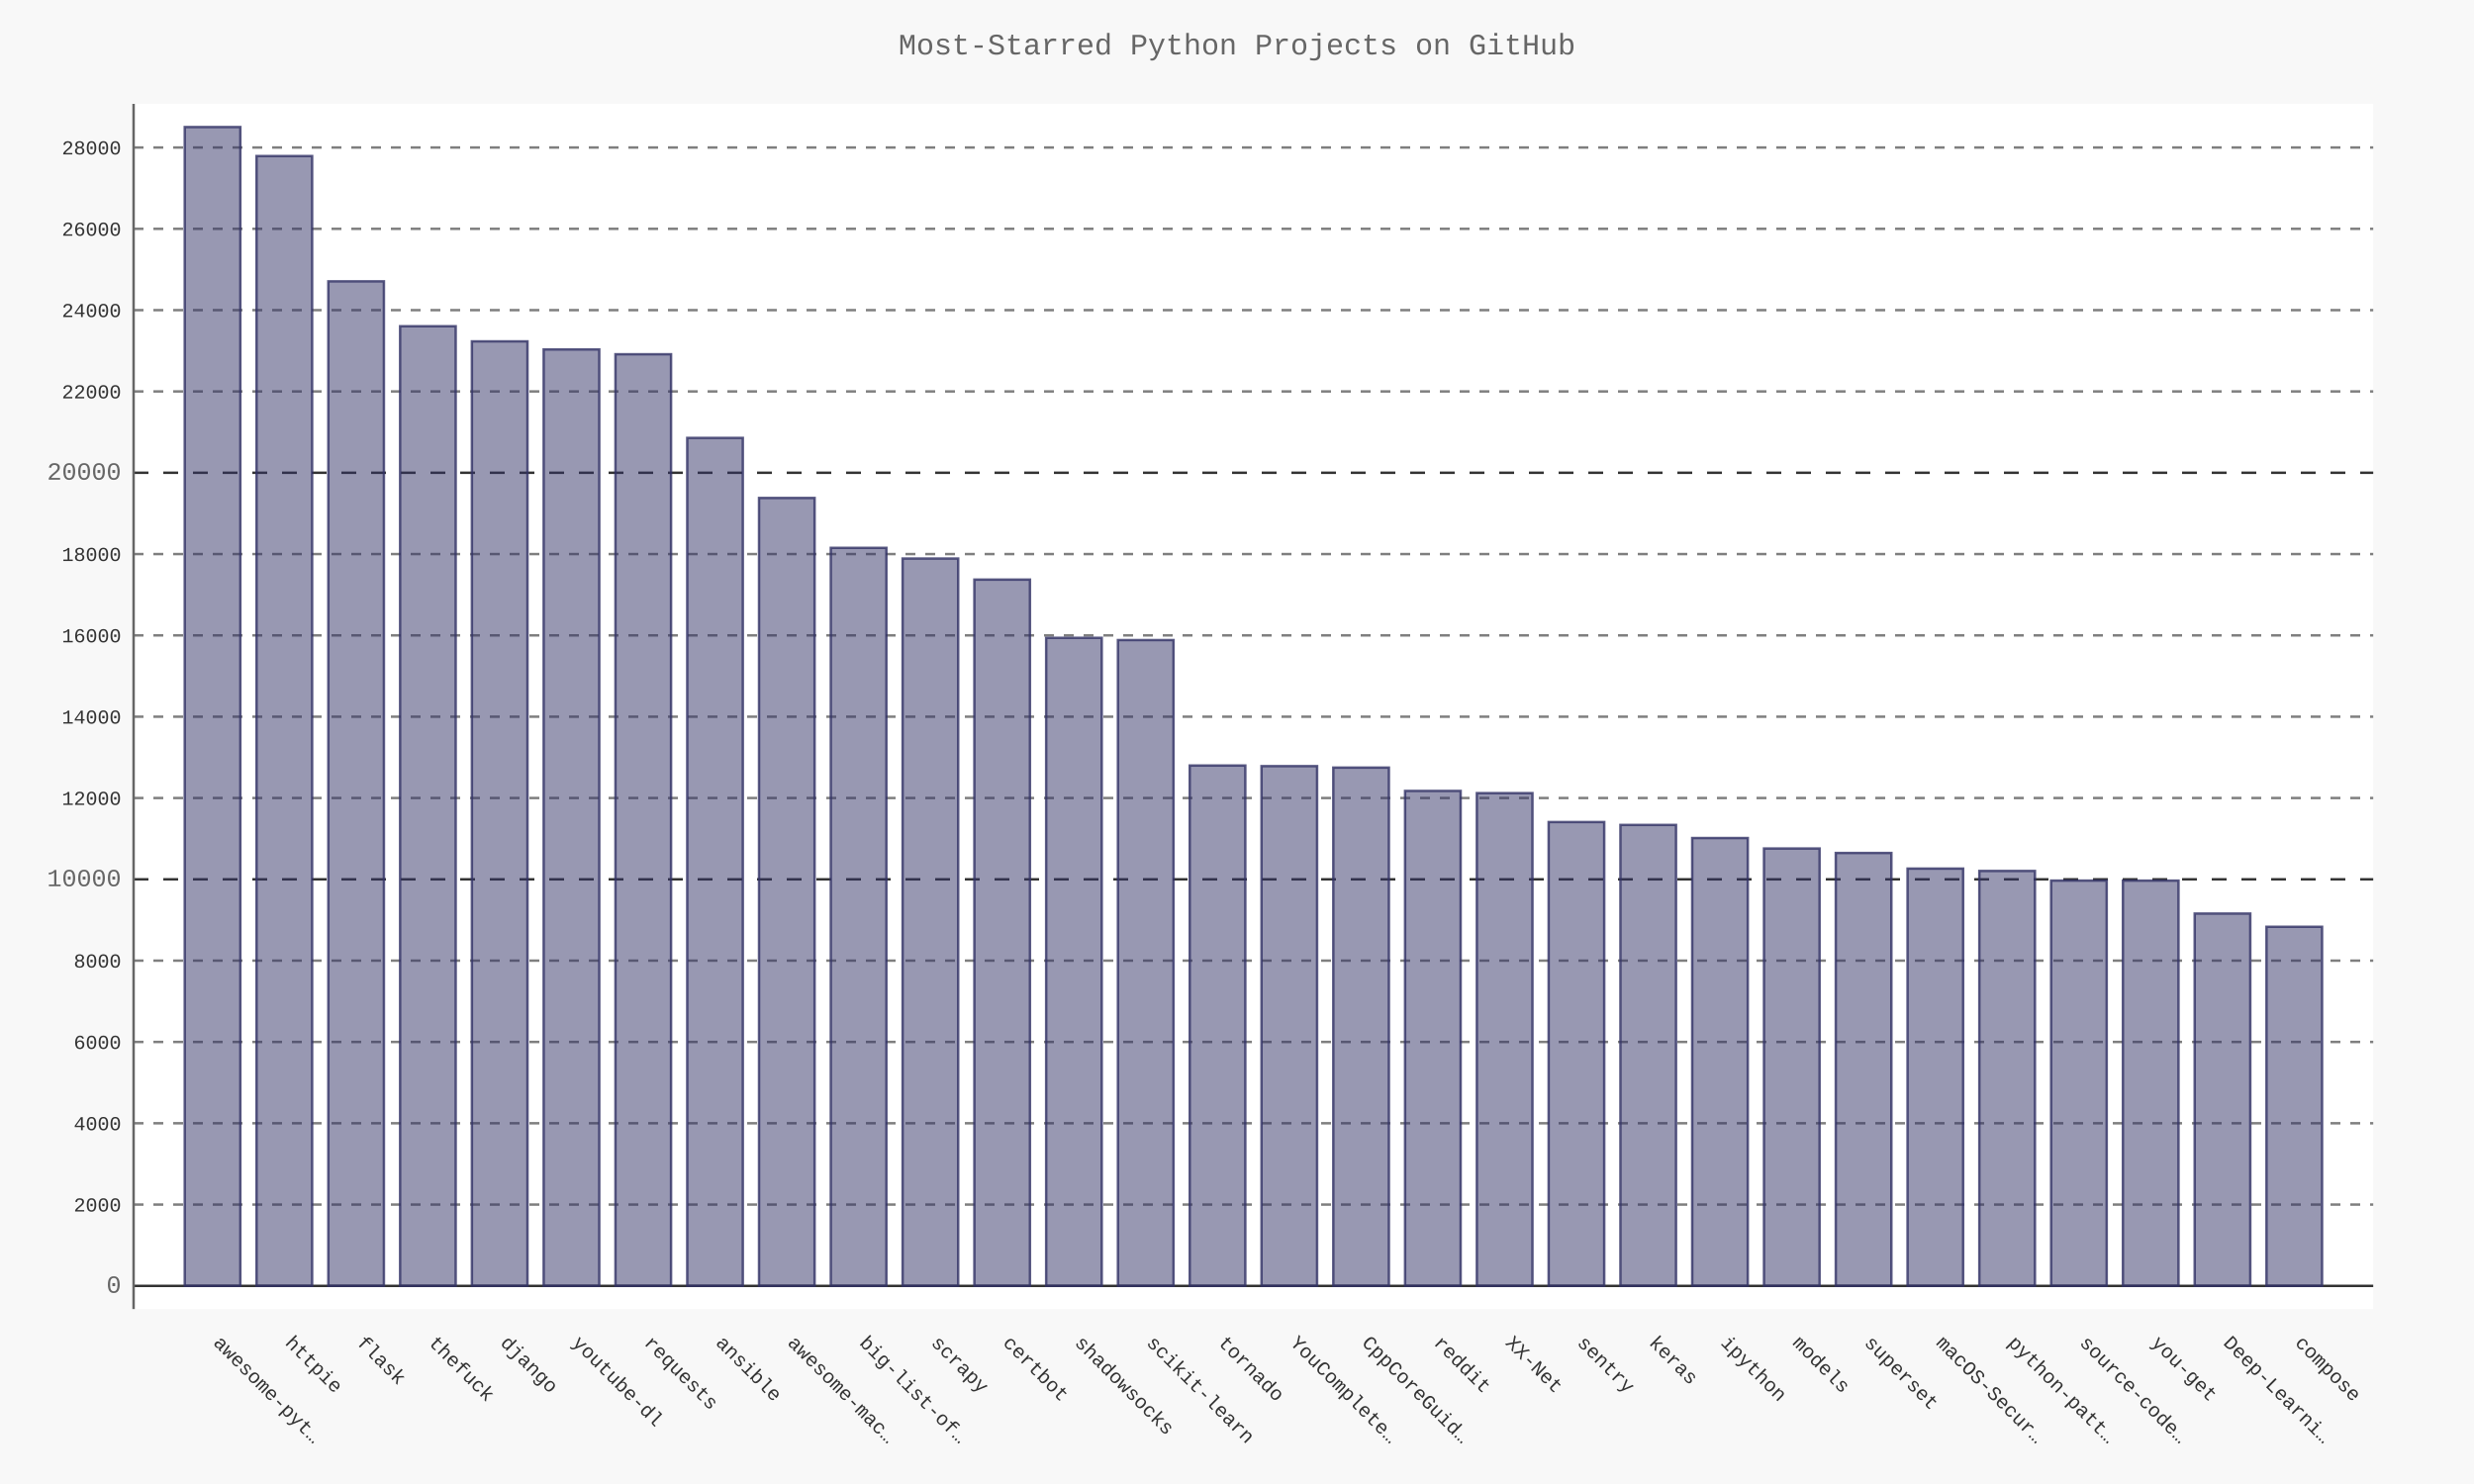
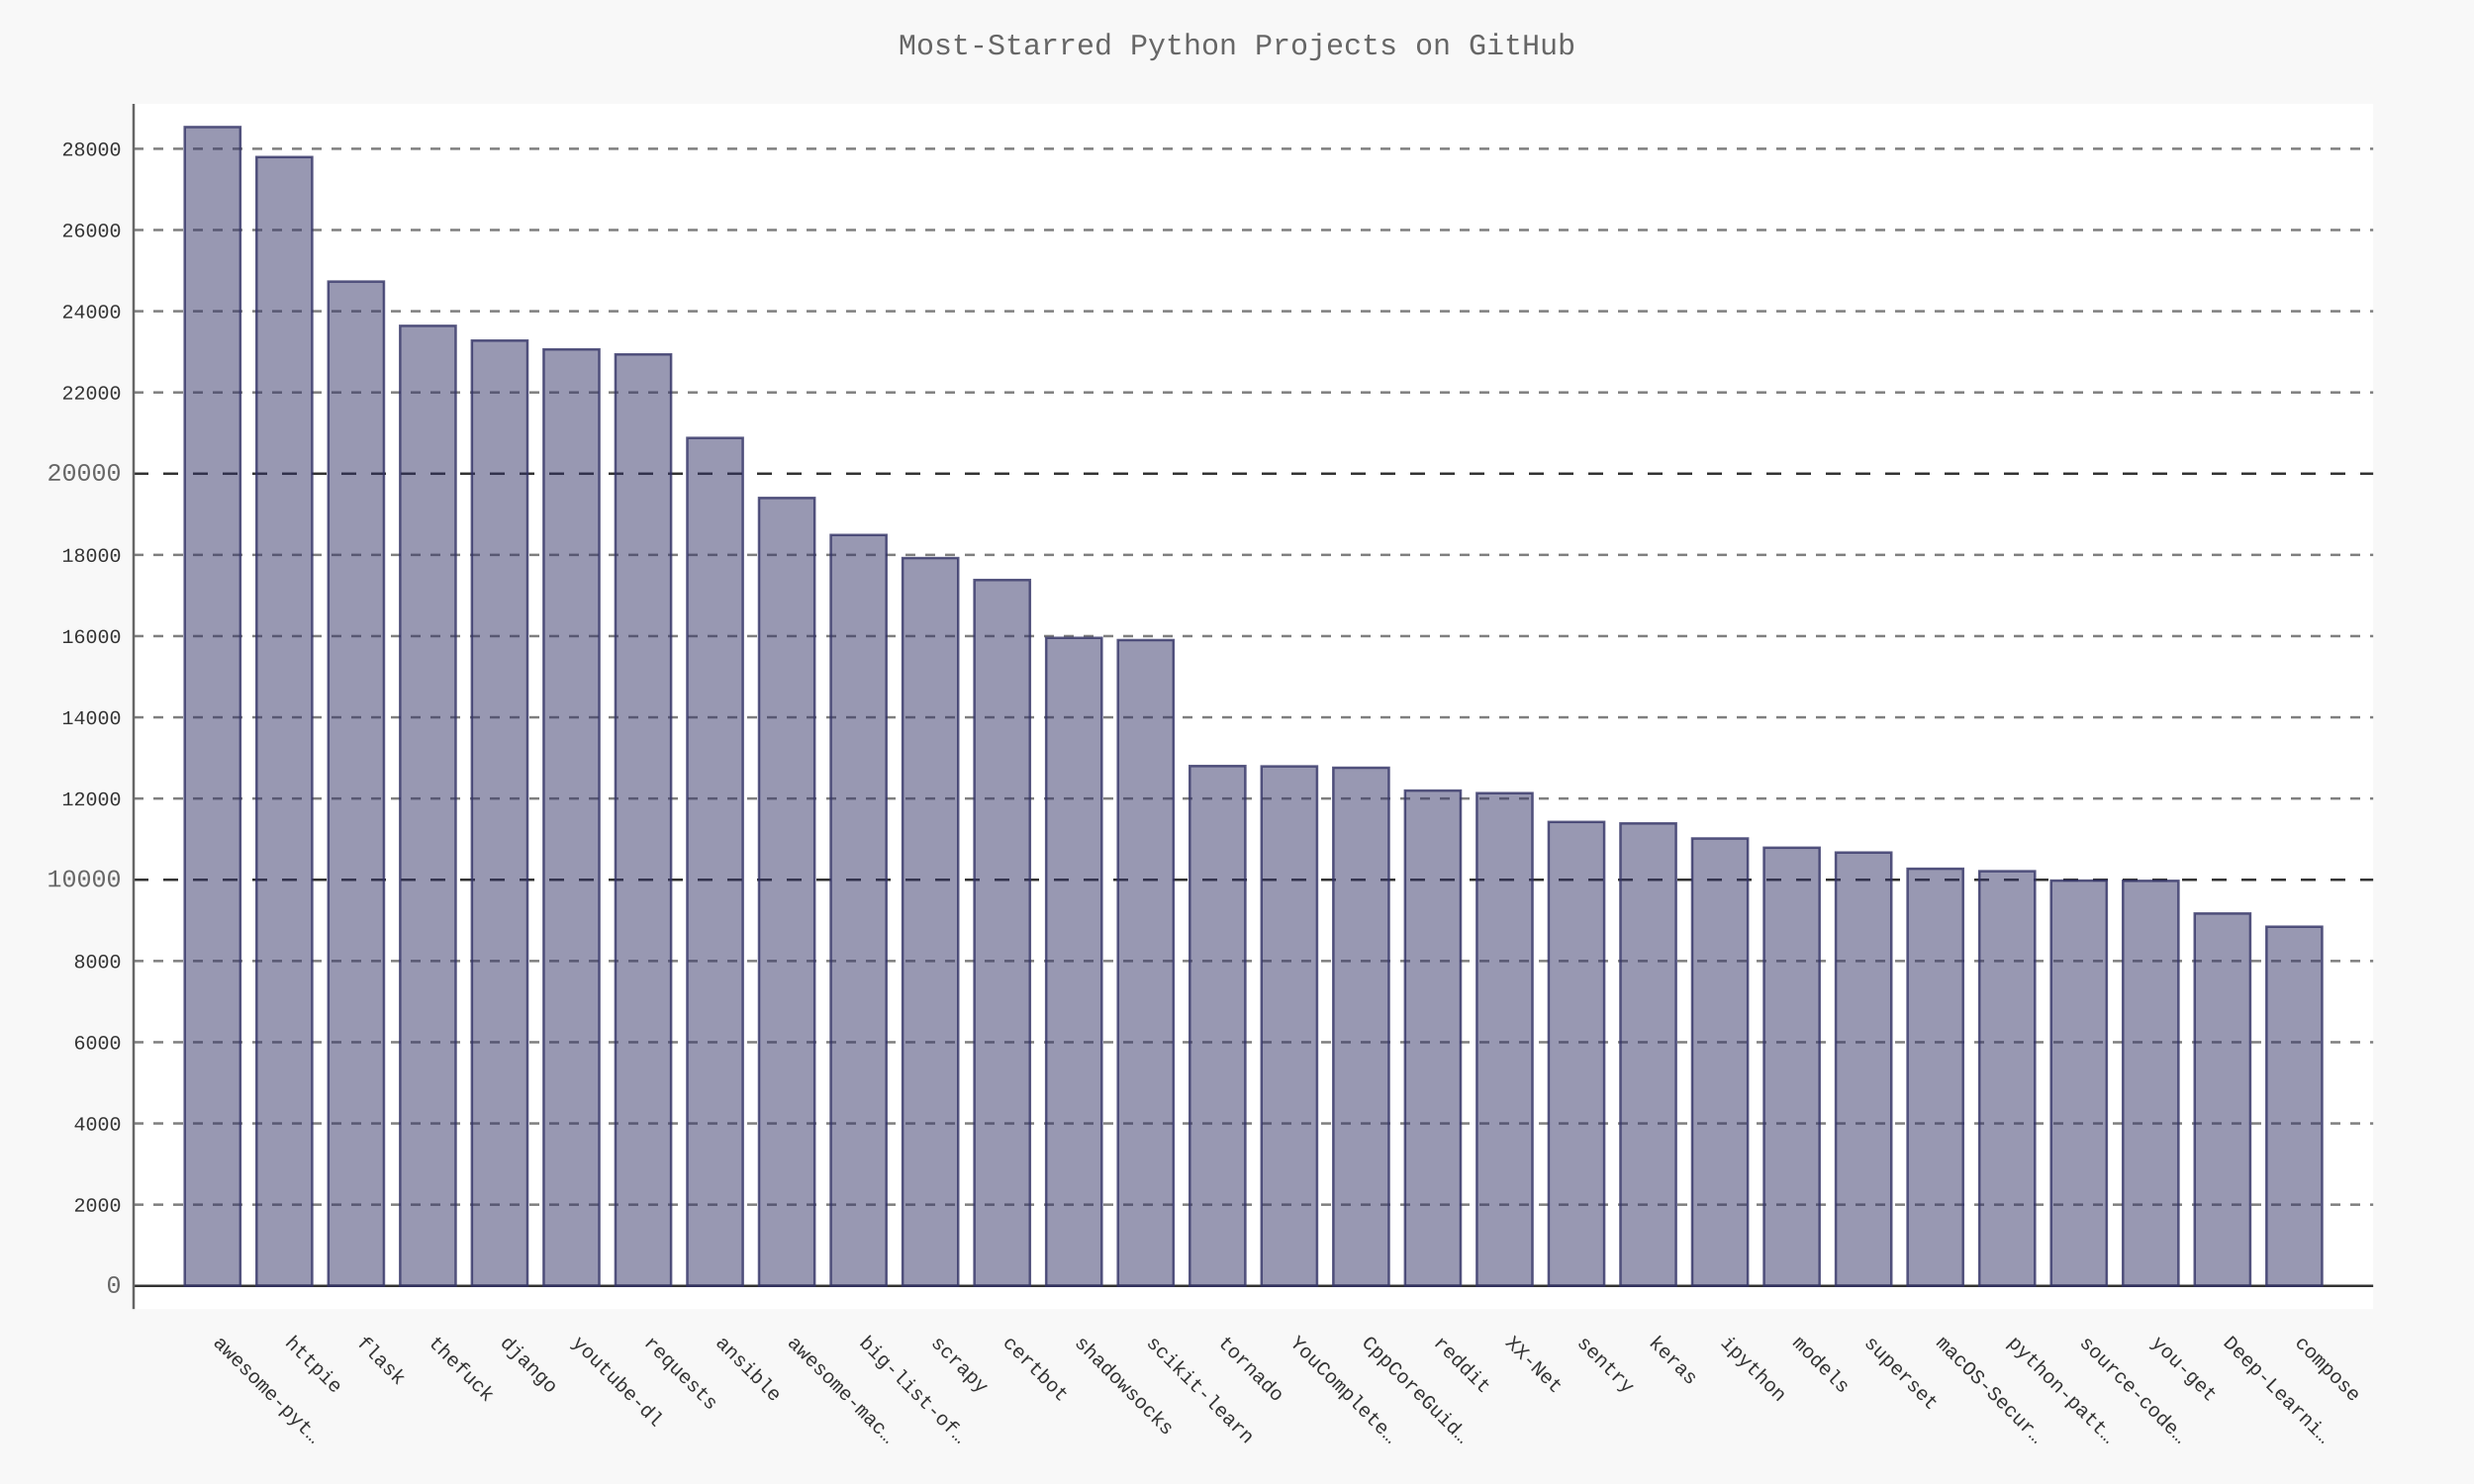
- <svg xmlns="http://www.w3.org/2000/svg" xmlns:xlink="http://www.w3.org/1999/xlink" class="pygal-chart" id="chart-b9527cc6-40a1-4187-9648-241ebcb76214" viewBox="0 0 1000 600">
+ <svg xmlns="http://www.w3.org/2000/svg" xmlns:xlink="http://www.w3.org/1999/xlink" class="pygal-chart" id="chart-72223abf-650a-4ddf-93ba-76924bbf4d41" viewBox="0 0 1000 600">
  <defs>
-     <style type="text/css">#chart-b9527cc6-40a1-4187-9648-241ebcb76214{-webkit-user-select:none;-webkit-font-smoothing:antialiased;font-family:Consolas,"Liberation Mono",Menlo,Courier,monospace}#chart-b9527cc6-40a1-4187-9648-241ebcb76214 .title{font-family:Consolas,"Liberation Mono",Menlo,Courier,monospace;font-size:12px}#chart-b9527cc6-40a1-4187-9648-241ebcb76214 .legends .legend text{font-family:Consolas,"Liberation Mono",Menlo,Courier,monospace;font-size:14px}#chart-b9527cc6-40a1-4187-9648-241ebcb76214 .axis text{font-family:Consolas,"Liberation Mono",Menlo,Courier,monospace;font-size:8px}#chart-b9527cc6-40a1-4187-9648-241ebcb76214 .axis text.major{font-family:Consolas,"Liberation Mono",Menlo,Courier,monospace;font-size:10px}#chart-b9527cc6-40a1-4187-9648-241ebcb76214 .text-overlay text.value{font-family:Consolas,"Liberation Mono",Menlo,Courier,monospace;font-size:16px}#chart-b9527cc6-40a1-4187-9648-241ebcb76214 .text-overlay text.label{font-family:Consolas,"Liberation Mono",Menlo,Courier,monospace;font-size:10px}#chart-b9527cc6-40a1-4187-9648-241ebcb76214 .tooltip{font-family:Consolas,"Liberation Mono",Menlo,Courier,monospace;font-size:5px}#chart-b9527cc6-40a1-4187-9648-241ebcb76214 text.no_data{font-family:Consolas,"Liberation Mono",Menlo,Courier,monospace;font-size:64px}
- #chart-b9527cc6-40a1-4187-9648-241ebcb76214{background-color:#f8f8f8}#chart-b9527cc6-40a1-4187-9648-241ebcb76214 path,#chart-b9527cc6-40a1-4187-9648-241ebcb76214 line,#chart-b9527cc6-40a1-4187-9648-241ebcb76214 rect,#chart-b9527cc6-40a1-4187-9648-241ebcb76214 circle{-webkit-transition:250ms ease-in;-moz-transition:250ms ease-in;transition:250ms ease-in}#chart-b9527cc6-40a1-4187-9648-241ebcb76214 .graph &gt; .background{fill:#f8f8f8}#chart-b9527cc6-40a1-4187-9648-241ebcb76214 .plot &gt; .background{fill:#ffffff}#chart-b9527cc6-40a1-4187-9648-241ebcb76214 .graph{fill:#333}#chart-b9527cc6-40a1-4187-9648-241ebcb76214 text.no_data{fill:#666}#chart-b9527cc6-40a1-4187-9648-241ebcb76214 .title{fill:#666}#chart-b9527cc6-40a1-4187-9648-241ebcb76214 .legends .legend text{fill:#333}#chart-b9527cc6-40a1-4187-9648-241ebcb76214 .legends .legend:hover text{fill:#666}#chart-b9527cc6-40a1-4187-9648-241ebcb76214 .axis .line{stroke:#666}#chart-b9527cc6-40a1-4187-9648-241ebcb76214 .axis .guide.line{stroke:rgba(0,0,0,0.5)}#chart-b9527cc6-40a1-4187-9648-241ebcb76214 .axis .major.line{stroke:#333}#chart-b9527cc6-40a1-4187-9648-241ebcb76214 .axis text.major{fill:#666}#chart-b9527cc6-40a1-4187-9648-241ebcb76214 .axis.y .guides:hover .guide.line,#chart-b9527cc6-40a1-4187-9648-241ebcb76214 .line-graph .axis.x .guides:hover .guide.line,#chart-b9527cc6-40a1-4187-9648-241ebcb76214 .stackedline-graph .axis.x .guides:hover .guide.line,#chart-b9527cc6-40a1-4187-9648-241ebcb76214 .xy-graph .axis.x .guides:hover .guide.line{stroke:#666}#chart-b9527cc6-40a1-4187-9648-241ebcb76214 .axis .guides:hover text{fill:#666}#chart-b9527cc6-40a1-4187-9648-241ebcb76214 .reactive{fill-opacity:.5;stroke-opacity:.8}#chart-b9527cc6-40a1-4187-9648-241ebcb76214 .ci{stroke:#333}#chart-b9527cc6-40a1-4187-9648-241ebcb76214 .reactive.active,#chart-b9527cc6-40a1-4187-9648-241ebcb76214 .active .reactive{fill-opacity:.9;stroke-opacity:.9;stroke-width:4}#chart-b9527cc6-40a1-4187-9648-241ebcb76214 .ci .reactive.active{stroke-width:1.5}#chart-b9527cc6-40a1-4187-9648-241ebcb76214 .series text{fill:#666}#chart-b9527cc6-40a1-4187-9648-241ebcb76214 .tooltip rect{fill:#ffffff;stroke:#666;-webkit-transition:opacity 250ms ease-in;-moz-transition:opacity 250ms ease-in;transition:opacity 250ms ease-in}#chart-b9527cc6-40a1-4187-9648-241ebcb76214 .tooltip .label{fill:#333}#chart-b9527cc6-40a1-4187-9648-241ebcb76214 .tooltip .label{fill:#333}#chart-b9527cc6-40a1-4187-9648-241ebcb76214 .tooltip .legend{font-size:.8em;fill:rgba(0,0,0,0.5)}#chart-b9527cc6-40a1-4187-9648-241ebcb76214 .tooltip .x_label{font-size:.6em;fill:#666}#chart-b9527cc6-40a1-4187-9648-241ebcb76214 .tooltip .xlink{font-size:.5em;text-decoration:underline}#chart-b9527cc6-40a1-4187-9648-241ebcb76214 .tooltip .value{font-size:1.5em}#chart-b9527cc6-40a1-4187-9648-241ebcb76214 .bound{font-size:.5em}#chart-b9527cc6-40a1-4187-9648-241ebcb76214 .max-value{font-size:.75em;fill:rgba(0,0,0,0.5)}#chart-b9527cc6-40a1-4187-9648-241ebcb76214 .map-element{fill:#ffffff;stroke:rgba(0,0,0,0.5) !important}#chart-b9527cc6-40a1-4187-9648-241ebcb76214 .map-element .reactive{fill-opacity:inherit;stroke-opacity:inherit}#chart-b9527cc6-40a1-4187-9648-241ebcb76214 .color-0,#chart-b9527cc6-40a1-4187-9648-241ebcb76214 .color-0 a:visited{stroke:#333366;fill:#333366}#chart-b9527cc6-40a1-4187-9648-241ebcb76214 .text-overlay .color-0 text{fill:black}
- #chart-b9527cc6-40a1-4187-9648-241ebcb76214 text.no_data{text-anchor:middle}#chart-b9527cc6-40a1-4187-9648-241ebcb76214 .guide.line{fill:none}#chart-b9527cc6-40a1-4187-9648-241ebcb76214 .centered{text-anchor:middle}#chart-b9527cc6-40a1-4187-9648-241ebcb76214 .title{text-anchor:middle}#chart-b9527cc6-40a1-4187-9648-241ebcb76214 .legends .legend text{fill-opacity:1}#chart-b9527cc6-40a1-4187-9648-241ebcb76214 .axis.x text{text-anchor:middle}#chart-b9527cc6-40a1-4187-9648-241ebcb76214 .axis.x:not(.web) text[transform]{text-anchor:start}#chart-b9527cc6-40a1-4187-9648-241ebcb76214 .axis.x:not(.web) text[transform].backwards{text-anchor:end}#chart-b9527cc6-40a1-4187-9648-241ebcb76214 .axis.y text{text-anchor:end}#chart-b9527cc6-40a1-4187-9648-241ebcb76214 .axis.y text[transform].backwards{text-anchor:start}#chart-b9527cc6-40a1-4187-9648-241ebcb76214 .axis.y2 text{text-anchor:start}#chart-b9527cc6-40a1-4187-9648-241ebcb76214 .axis.y2 text[transform].backwards{text-anchor:end}#chart-b9527cc6-40a1-4187-9648-241ebcb76214 .axis .guide.line{stroke-dasharray:4,4}#chart-b9527cc6-40a1-4187-9648-241ebcb76214 .axis .major.guide.line{stroke-dasharray:6,6}#chart-b9527cc6-40a1-4187-9648-241ebcb76214 .horizontal .axis.y .guide.line,#chart-b9527cc6-40a1-4187-9648-241ebcb76214 .horizontal .axis.y2 .guide.line,#chart-b9527cc6-40a1-4187-9648-241ebcb76214 .vertical .axis.x .guide.line{opacity:0}#chart-b9527cc6-40a1-4187-9648-241ebcb76214 .horizontal .axis.always_show .guide.line,#chart-b9527cc6-40a1-4187-9648-241ebcb76214 .vertical .axis.always_show .guide.line{opacity:1 !important}#chart-b9527cc6-40a1-4187-9648-241ebcb76214 .axis.y .guides:hover .guide.line,#chart-b9527cc6-40a1-4187-9648-241ebcb76214 .axis.y2 .guides:hover .guide.line,#chart-b9527cc6-40a1-4187-9648-241ebcb76214 .axis.x .guides:hover .guide.line{opacity:1}#chart-b9527cc6-40a1-4187-9648-241ebcb76214 .axis .guides:hover text{opacity:1}#chart-b9527cc6-40a1-4187-9648-241ebcb76214 .nofill{fill:none}#chart-b9527cc6-40a1-4187-9648-241ebcb76214 .subtle-fill{fill-opacity:.2}#chart-b9527cc6-40a1-4187-9648-241ebcb76214 .dot{stroke-width:1px;fill-opacity:1}#chart-b9527cc6-40a1-4187-9648-241ebcb76214 .dot.active{stroke-width:5px}#chart-b9527cc6-40a1-4187-9648-241ebcb76214 .dot.negative{fill:transparent}#chart-b9527cc6-40a1-4187-9648-241ebcb76214 text,#chart-b9527cc6-40a1-4187-9648-241ebcb76214 tspan{stroke:none !important}#chart-b9527cc6-40a1-4187-9648-241ebcb76214 .series text.active{opacity:1}#chart-b9527cc6-40a1-4187-9648-241ebcb76214 .tooltip rect{fill-opacity:.95;stroke-width:.5}#chart-b9527cc6-40a1-4187-9648-241ebcb76214 .tooltip text{fill-opacity:1}#chart-b9527cc6-40a1-4187-9648-241ebcb76214 .showable{visibility:hidden}#chart-b9527cc6-40a1-4187-9648-241ebcb76214 .showable.shown{visibility:visible}#chart-b9527cc6-40a1-4187-9648-241ebcb76214 .gauge-background{fill:rgba(229,229,229,1);stroke:none}#chart-b9527cc6-40a1-4187-9648-241ebcb76214 .bg-lines{stroke:#f8f8f8;stroke-width:2px}</style>
+     <style type="text/css">#chart-72223abf-650a-4ddf-93ba-76924bbf4d41{-webkit-user-select:none;-webkit-font-smoothing:antialiased;font-family:Consolas,"Liberation Mono",Menlo,Courier,monospace}#chart-72223abf-650a-4ddf-93ba-76924bbf4d41 .title{font-family:Consolas,"Liberation Mono",Menlo,Courier,monospace;font-size:12px}#chart-72223abf-650a-4ddf-93ba-76924bbf4d41 .legends .legend text{font-family:Consolas,"Liberation Mono",Menlo,Courier,monospace;font-size:14px}#chart-72223abf-650a-4ddf-93ba-76924bbf4d41 .axis text{font-family:Consolas,"Liberation Mono",Menlo,Courier,monospace;font-size:8px}#chart-72223abf-650a-4ddf-93ba-76924bbf4d41 .axis text.major{font-family:Consolas,"Liberation Mono",Menlo,Courier,monospace;font-size:10px}#chart-72223abf-650a-4ddf-93ba-76924bbf4d41 .text-overlay text.value{font-family:Consolas,"Liberation Mono",Menlo,Courier,monospace;font-size:16px}#chart-72223abf-650a-4ddf-93ba-76924bbf4d41 .text-overlay text.label{font-family:Consolas,"Liberation Mono",Menlo,Courier,monospace;font-size:10px}#chart-72223abf-650a-4ddf-93ba-76924bbf4d41 .tooltip{font-family:Consolas,"Liberation Mono",Menlo,Courier,monospace;font-size:5px}#chart-72223abf-650a-4ddf-93ba-76924bbf4d41 text.no_data{font-family:Consolas,"Liberation Mono",Menlo,Courier,monospace;font-size:64px}
+ #chart-72223abf-650a-4ddf-93ba-76924bbf4d41{background-color:#f8f8f8}#chart-72223abf-650a-4ddf-93ba-76924bbf4d41 path,#chart-72223abf-650a-4ddf-93ba-76924bbf4d41 line,#chart-72223abf-650a-4ddf-93ba-76924bbf4d41 rect,#chart-72223abf-650a-4ddf-93ba-76924bbf4d41 circle{-webkit-transition:250ms ease-in;-moz-transition:250ms ease-in;transition:250ms ease-in}#chart-72223abf-650a-4ddf-93ba-76924bbf4d41 .graph &gt; .background{fill:#f8f8f8}#chart-72223abf-650a-4ddf-93ba-76924bbf4d41 .plot &gt; .background{fill:#ffffff}#chart-72223abf-650a-4ddf-93ba-76924bbf4d41 .graph{fill:#333}#chart-72223abf-650a-4ddf-93ba-76924bbf4d41 text.no_data{fill:#666}#chart-72223abf-650a-4ddf-93ba-76924bbf4d41 .title{fill:#666}#chart-72223abf-650a-4ddf-93ba-76924bbf4d41 .legends .legend text{fill:#333}#chart-72223abf-650a-4ddf-93ba-76924bbf4d41 .legends .legend:hover text{fill:#666}#chart-72223abf-650a-4ddf-93ba-76924bbf4d41 .axis .line{stroke:#666}#chart-72223abf-650a-4ddf-93ba-76924bbf4d41 .axis .guide.line{stroke:rgba(0,0,0,0.5)}#chart-72223abf-650a-4ddf-93ba-76924bbf4d41 .axis .major.line{stroke:#333}#chart-72223abf-650a-4ddf-93ba-76924bbf4d41 .axis text.major{fill:#666}#chart-72223abf-650a-4ddf-93ba-76924bbf4d41 .axis.y .guides:hover .guide.line,#chart-72223abf-650a-4ddf-93ba-76924bbf4d41 .line-graph .axis.x .guides:hover .guide.line,#chart-72223abf-650a-4ddf-93ba-76924bbf4d41 .stackedline-graph .axis.x .guides:hover .guide.line,#chart-72223abf-650a-4ddf-93ba-76924bbf4d41 .xy-graph .axis.x .guides:hover .guide.line{stroke:#666}#chart-72223abf-650a-4ddf-93ba-76924bbf4d41 .axis .guides:hover text{fill:#666}#chart-72223abf-650a-4ddf-93ba-76924bbf4d41 .reactive{fill-opacity:.5;stroke-opacity:.8}#chart-72223abf-650a-4ddf-93ba-76924bbf4d41 .ci{stroke:#333}#chart-72223abf-650a-4ddf-93ba-76924bbf4d41 .reactive.active,#chart-72223abf-650a-4ddf-93ba-76924bbf4d41 .active .reactive{fill-opacity:.9;stroke-opacity:.9;stroke-width:4}#chart-72223abf-650a-4ddf-93ba-76924bbf4d41 .ci .reactive.active{stroke-width:1.5}#chart-72223abf-650a-4ddf-93ba-76924bbf4d41 .series text{fill:#666}#chart-72223abf-650a-4ddf-93ba-76924bbf4d41 .tooltip rect{fill:#ffffff;stroke:#666;-webkit-transition:opacity 250ms ease-in;-moz-transition:opacity 250ms ease-in;transition:opacity 250ms ease-in}#chart-72223abf-650a-4ddf-93ba-76924bbf4d41 .tooltip .label{fill:#333}#chart-72223abf-650a-4ddf-93ba-76924bbf4d41 .tooltip .label{fill:#333}#chart-72223abf-650a-4ddf-93ba-76924bbf4d41 .tooltip .legend{font-size:.8em;fill:rgba(0,0,0,0.5)}#chart-72223abf-650a-4ddf-93ba-76924bbf4d41 .tooltip .x_label{font-size:.6em;fill:#666}#chart-72223abf-650a-4ddf-93ba-76924bbf4d41 .tooltip .xlink{font-size:.5em;text-decoration:underline}#chart-72223abf-650a-4ddf-93ba-76924bbf4d41 .tooltip .value{font-size:1.5em}#chart-72223abf-650a-4ddf-93ba-76924bbf4d41 .bound{font-size:.5em}#chart-72223abf-650a-4ddf-93ba-76924bbf4d41 .max-value{font-size:.75em;fill:rgba(0,0,0,0.5)}#chart-72223abf-650a-4ddf-93ba-76924bbf4d41 .map-element{fill:#ffffff;stroke:rgba(0,0,0,0.5) !important}#chart-72223abf-650a-4ddf-93ba-76924bbf4d41 .map-element .reactive{fill-opacity:inherit;stroke-opacity:inherit}#chart-72223abf-650a-4ddf-93ba-76924bbf4d41 .color-0,#chart-72223abf-650a-4ddf-93ba-76924bbf4d41 .color-0 a:visited{stroke:#333366;fill:#333366}#chart-72223abf-650a-4ddf-93ba-76924bbf4d41 .text-overlay .color-0 text{fill:black}
+ #chart-72223abf-650a-4ddf-93ba-76924bbf4d41 text.no_data{text-anchor:middle}#chart-72223abf-650a-4ddf-93ba-76924bbf4d41 .guide.line{fill:none}#chart-72223abf-650a-4ddf-93ba-76924bbf4d41 .centered{text-anchor:middle}#chart-72223abf-650a-4ddf-93ba-76924bbf4d41 .title{text-anchor:middle}#chart-72223abf-650a-4ddf-93ba-76924bbf4d41 .legends .legend text{fill-opacity:1}#chart-72223abf-650a-4ddf-93ba-76924bbf4d41 .axis.x text{text-anchor:middle}#chart-72223abf-650a-4ddf-93ba-76924bbf4d41 .axis.x:not(.web) text[transform]{text-anchor:start}#chart-72223abf-650a-4ddf-93ba-76924bbf4d41 .axis.x:not(.web) text[transform].backwards{text-anchor:end}#chart-72223abf-650a-4ddf-93ba-76924bbf4d41 .axis.y text{text-anchor:end}#chart-72223abf-650a-4ddf-93ba-76924bbf4d41 .axis.y text[transform].backwards{text-anchor:start}#chart-72223abf-650a-4ddf-93ba-76924bbf4d41 .axis.y2 text{text-anchor:start}#chart-72223abf-650a-4ddf-93ba-76924bbf4d41 .axis.y2 text[transform].backwards{text-anchor:end}#chart-72223abf-650a-4ddf-93ba-76924bbf4d41 .axis .guide.line{stroke-dasharray:4,4}#chart-72223abf-650a-4ddf-93ba-76924bbf4d41 .axis .major.guide.line{stroke-dasharray:6,6}#chart-72223abf-650a-4ddf-93ba-76924bbf4d41 .horizontal .axis.y .guide.line,#chart-72223abf-650a-4ddf-93ba-76924bbf4d41 .horizontal .axis.y2 .guide.line,#chart-72223abf-650a-4ddf-93ba-76924bbf4d41 .vertical .axis.x .guide.line{opacity:0}#chart-72223abf-650a-4ddf-93ba-76924bbf4d41 .horizontal .axis.always_show .guide.line,#chart-72223abf-650a-4ddf-93ba-76924bbf4d41 .vertical .axis.always_show .guide.line{opacity:1 !important}#chart-72223abf-650a-4ddf-93ba-76924bbf4d41 .axis.y .guides:hover .guide.line,#chart-72223abf-650a-4ddf-93ba-76924bbf4d41 .axis.y2 .guides:hover .guide.line,#chart-72223abf-650a-4ddf-93ba-76924bbf4d41 .axis.x .guides:hover .guide.line{opacity:1}#chart-72223abf-650a-4ddf-93ba-76924bbf4d41 .axis .guides:hover text{opacity:1}#chart-72223abf-650a-4ddf-93ba-76924bbf4d41 .nofill{fill:none}#chart-72223abf-650a-4ddf-93ba-76924bbf4d41 .subtle-fill{fill-opacity:.2}#chart-72223abf-650a-4ddf-93ba-76924bbf4d41 .dot{stroke-width:1px;fill-opacity:1}#chart-72223abf-650a-4ddf-93ba-76924bbf4d41 .dot.active{stroke-width:5px}#chart-72223abf-650a-4ddf-93ba-76924bbf4d41 .dot.negative{fill:transparent}#chart-72223abf-650a-4ddf-93ba-76924bbf4d41 text,#chart-72223abf-650a-4ddf-93ba-76924bbf4d41 tspan{stroke:none !important}#chart-72223abf-650a-4ddf-93ba-76924bbf4d41 .series text.active{opacity:1}#chart-72223abf-650a-4ddf-93ba-76924bbf4d41 .tooltip rect{fill-opacity:.95;stroke-width:.5}#chart-72223abf-650a-4ddf-93ba-76924bbf4d41 .tooltip text{fill-opacity:1}#chart-72223abf-650a-4ddf-93ba-76924bbf4d41 .showable{visibility:hidden}#chart-72223abf-650a-4ddf-93ba-76924bbf4d41 .showable.shown{visibility:visible}#chart-72223abf-650a-4ddf-93ba-76924bbf4d41 .gauge-background{fill:rgba(229,229,229,1);stroke:none}#chart-72223abf-650a-4ddf-93ba-76924bbf4d41 .bg-lines{stroke:#f8f8f8;stroke-width:2px}</style>
  </defs>
  <g class="graph bar-graph vertical">
    <rect class="background" height="600" width="1000" x="0" y="0" />
    <g class="plot" transform="translate(54, 42)">
      <rect class="background" height="487.271" width="905.271" x="0" y="0" />
      <g class="axis y">
        <g class="guides">
          <path class="axis major line" d="M0 477.9 h905.271" />
          <text class="major" x="-5" y="480.7">0</text>
        </g>
        <g class="guides">
-           <path class="guide line" d="M0 445.024 h905.271" />
-           <text class="" x="-5" y="447.824">2000</text>
-         </g>
-         <g class="guides">
-           <path class="guide line" d="M0 412.148 h905.271" />
-           <text class="" x="-5" y="414.948">4000</text>
-         </g>
-         <g class="guides">
-           <path class="guide line" d="M0 379.273 h905.271" />
-           <text class="" x="-5" y="382.073">6000</text>
-         </g>
-         <g class="guides">
-           <path class="guide line" d="M0 346.397 h905.271" />
-           <text class="" x="-5" y="349.197">8000</text>
-         </g>
-         <g class="guides">
-           <path class="major guide line" d="M0 313.521 h905.271" />
-           <text class="major" x="-5" y="316.321">10000</text>
-         </g>
-         <g class="guides">
-           <path class="guide line" d="M0 280.645 h905.271" />
-           <text class="" x="-5" y="283.445">12000</text>
-         </g>
-         <g class="guides">
-           <path class="guide line" d="M0 247.769 h905.271" />
-           <text class="" x="-5" y="250.569">14000</text>
-         </g>
-         <g class="guides">
-           <path class="guide line" d="M0 214.894 h905.271" />
-           <text class="" x="-5" y="217.694">16000</text>
-         </g>
-         <g class="guides">
-           <path class="guide line" d="M0 182.018 h905.271" />
-           <text class="" x="-5" y="184.818">18000</text>
-         </g>
-         <g class="guides">
-           <path class="major guide line" d="M0 149.142 h905.271" />
-           <text class="major" x="-5" y="151.942">20000</text>
-         </g>
-         <g class="guides">
-           <path class="guide line" d="M0 116.266 h905.271" />
-           <text class="" x="-5" y="119.066">22000</text>
-         </g>
-         <g class="guides">
-           <path class="guide line" d="M0 83.39 h905.271" />
-           <text class="" x="-5" y="86.19">24000</text>
-         </g>
-         <g class="guides">
-           <path class="guide line" d="M0 50.515 h905.271" />
-           <text class="" x="-5" y="53.315">26000</text>
-         </g>
-         <g class="guides">
-           <path class="guide line" d="M0 17.639 h905.271" />
-           <text class="" x="-5" y="20.439">28000</text>
+           <path class="guide line" d="M0 445.061 h905.271" />
+           <text class="" x="-5" y="447.861">2000</text>
+         </g>
+         <g class="guides">
+           <path class="guide line" d="M0 412.222 h905.271" />
+           <text class="" x="-5" y="415.022">4000</text>
+         </g>
+         <g class="guides">
+           <path class="guide line" d="M0 379.383 h905.271" />
+           <text class="" x="-5" y="382.183">6000</text>
+         </g>
+         <g class="guides">
+           <path class="guide line" d="M0 346.544 h905.271" />
+           <text class="" x="-5" y="349.344">8000</text>
+         </g>
+         <g class="guides">
+           <path class="major guide line" d="M0 313.705 h905.271" />
+           <text class="major" x="-5" y="316.505">10000</text>
+         </g>
+         <g class="guides">
+           <path class="guide line" d="M0 280.866 h905.271" />
+           <text class="" x="-5" y="283.666">12000</text>
+         </g>
+         <g class="guides">
+           <path class="guide line" d="M0 248.028 h905.271" />
+           <text class="" x="-5" y="250.828">14000</text>
+         </g>
+         <g class="guides">
+           <path class="guide line" d="M0 215.189 h905.271" />
+           <text class="" x="-5" y="217.989">16000</text>
+         </g>
+         <g class="guides">
+           <path class="guide line" d="M0 182.35 h905.271" />
+           <text class="" x="-5" y="185.15">18000</text>
+         </g>
+         <g class="guides">
+           <path class="major guide line" d="M0 149.511 h905.271" />
+           <text class="major" x="-5" y="152.311">20000</text>
+         </g>
+         <g class="guides">
+           <path class="guide line" d="M0 116.672 h905.271" />
+           <text class="" x="-5" y="119.472">22000</text>
+         </g>
+         <g class="guides">
+           <path class="guide line" d="M0 83.833 h905.271" />
+           <text class="" x="-5" y="86.633">24000</text>
+         </g>
+         <g class="guides">
+           <path class="guide line" d="M0 50.994 h905.271" />
+           <text class="" x="-5" y="53.794">26000</text>
+         </g>
+         <g class="guides">
+           <path class="guide line" d="M0 18.155 h905.271" />
+           <text class="" x="-5" y="20.955">28000</text>
        </g>
      </g>
      <g class="axis x">
        <path class="line" d="M0 0 v487.271" />
        <g class="guides">
          <path class="guide line" d="M31.917 0 v487.271" />
          <text class="" transform="rotate(45 31.91659 501.2706)" x="31.917" y="501.271">awesome-pyt…</text>
        </g>
        <g class="guides">
          <path class="guide line" d="M60.932 0 v487.271" />
          <text class="" transform="rotate(45 60.93168 501.2706)" x="60.932" y="501.271">httpie</text>
        </g>
        <g class="guides">
          <path class="guide line" d="M89.947 0 v487.271" />
          <text class="" transform="rotate(45 89.94676 501.2706)" x="89.947" y="501.271">flask</text>
        </g>
        <g class="guides">
          <path class="guide line" d="M118.962 0 v487.271" />
          <text class="" transform="rotate(45 118.9618 501.2706)" x="118.962" y="501.271">thefuck</text>
        </g>
        <g class="guides">
          <path class="guide line" d="M147.977 0 v487.271" />
          <text class="" transform="rotate(45 147.9769 501.2706)" x="147.977" y="501.271">django</text>
        </g>
        <g class="guides">
          <path class="guide line" d="M176.992 0 v487.271" />
          <text class="" transform="rotate(45 176.992 501.2706)" x="176.992" y="501.271">youtube-dl</text>
        </g>
        <g class="guides">
          <path class="guide line" d="M206.007 0 v487.271" />
          <text class="" transform="rotate(45 206.0071 501.2706)" x="206.007" y="501.271">requests</text>
        </g>
        <g class="guides">
          <path class="guide line" d="M235.022 0 v487.271" />
          <text class="" transform="rotate(45 235.0222 501.2706)" x="235.022" y="501.271">ansible</text>
        </g>
        <g class="guides">
          <path class="guide line" d="M264.037 0 v487.271" />
          <text class="" transform="rotate(45 264.0373 501.2706)" x="264.037" y="501.271">awesome-mac…</text>
        </g>
        <g class="guides">
          <path class="guide line" d="M293.052 0 v487.271" />
          <text class="" transform="rotate(45 293.0524 501.2706)" x="293.052" y="501.271">big-list-of…</text>
        </g>
        <g class="guides">
          <path class="guide line" d="M322.067 0 v487.271" />
          <text class="" transform="rotate(45 322.0674 501.2706)" x="322.067" y="501.271">scrapy</text>
        </g>
        <g class="guides">
          <path class="guide line" d="M351.083 0 v487.271" />
          <text class="" transform="rotate(45 351.0825 501.2706)" x="351.083" y="501.271">certbot</text>
        </g>
        <g class="guides">
          <path class="guide line" d="M380.098 0 v487.271" />
          <text class="" transform="rotate(45 380.0976 501.2706)" x="380.098" y="501.271">shadowsocks</text>
        </g>
        <g class="guides">
          <path class="guide line" d="M409.113 0 v487.271" />
          <text class="" transform="rotate(45 409.1127 501.2706)" x="409.113" y="501.271">scikit-learn</text>
        </g>
        <g class="guides">
          <path class="guide line" d="M438.128 0 v487.271" />
          <text class="" transform="rotate(45 438.1278 501.2706)" x="438.128" y="501.271">tornado</text>
        </g>
        <g class="guides">
          <path class="guide line" d="M467.143 0 v487.271" />
          <text class="" transform="rotate(45 467.1429 501.2706)" x="467.143" y="501.271">YouComplete…</text>
        </g>
        <g class="guides">
          <path class="guide line" d="M496.158 0 v487.271" />
          <text class="" transform="rotate(45 496.158 501.2706)" x="496.158" y="501.271">CppCoreGuid…</text>
        </g>
        <g class="guides">
          <path class="guide line" d="M525.173 0 v487.271" />
          <text class="" transform="rotate(45 525.173 501.2706)" x="525.173" y="501.271">reddit</text>
        </g>
        <g class="guides">
          <path class="guide line" d="M554.188 0 v487.271" />
          <text class="" transform="rotate(45 554.1881 501.2706)" x="554.188" y="501.271">XX-Net</text>
        </g>
        <g class="guides">
          <path class="guide line" d="M583.203 0 v487.271" />
          <text class="" transform="rotate(45 583.2032 501.2706)" x="583.203" y="501.271">sentry</text>
        </g>
        <g class="guides">
          <path class="guide line" d="M612.218 0 v487.271" />
          <text class="" transform="rotate(45 612.2183 501.2706)" x="612.218" y="501.271">keras</text>
        </g>
        <g class="guides">
          <path class="guide line" d="M641.233 0 v487.271" />
          <text class="" transform="rotate(45 641.2334 501.2706)" x="641.233" y="501.271">ipython</text>
        </g>
        <g class="guides">
          <path class="guide line" d="M670.248 0 v487.271" />
          <text class="" transform="rotate(45 670.2485 501.2706)" x="670.248" y="501.271">models</text>
        </g>
        <g class="guides">
          <path class="guide line" d="M699.264 0 v487.271" />
          <text class="" transform="rotate(45 699.2635 501.2706)" x="699.264" y="501.271">superset</text>
        </g>
        <g class="guides">
          <path class="guide line" d="M728.279 0 v487.271" />
          <text class="" transform="rotate(45 728.2786 501.2706)" x="728.279" y="501.271">macOS-Secur…</text>
        </g>
        <g class="guides">
          <path class="guide line" d="M757.294 0 v487.271" />
          <text class="" transform="rotate(45 757.2937 501.2706)" x="757.294" y="501.271">python-patt…</text>
        </g>
        <g class="guides">
          <path class="guide line" d="M786.309 0 v487.271" />
          <text class="" transform="rotate(45 786.3088 501.2706)" x="786.309" y="501.271">source-code…</text>
        </g>
        <g class="guides">
          <path class="guide line" d="M815.324 0 v487.271" />
          <text class="" transform="rotate(45 815.3239 501.2706)" x="815.324" y="501.271">you-get</text>
        </g>
        <g class="guides">
          <path class="guide line" d="M844.339 0 v487.271" />
          <text class="" transform="rotate(45 844.339 501.2706)" x="844.339" y="501.271">Deep-Learni…</text>
        </g>
        <g class="guides">
          <path class="guide line" d="M873.354 0 v487.271" />
          <text class="" transform="rotate(45 873.3541 501.2706)" x="873.354" y="501.271">compose</text>
        </g>
      </g>
      <g class="series serie-0 color-0">
        <g class="bars">
          <g class="bar">
            <a target="_blank" xlink:href="https://github.com/vinta/awesome-python">
              <rect class="rect reactive tooltip-trigger" height="468.529" rx="0" ry="0" width="22.469" x="20.682" y="9.371" />
            </a>
          </g>
          <g class="bar">
            <a target="_blank" xlink:href="https://github.com/jkbrzt/httpie">
-               <rect class="rect reactive tooltip-trigger" height="456.809" rx="0" ry="0" width="22.469" x="49.697" y="21.091" />
+               <rect class="rect reactive tooltip-trigger" height="456.395" rx="0" ry="0" width="22.469" x="49.697" y="21.505" />
            </a>
          </g>
          <g class="bar">
            <a target="_blank" xlink:href="https://github.com/pallets/flask">
-               <rect class="rect reactive tooltip-trigger" height="406.148" rx="0" ry="0" width="22.469" x="78.712" y="71.752" />
+               <rect class="rect reactive tooltip-trigger" height="406.053" rx="0" ry="0" width="22.469" x="78.712" y="71.847" />
            </a>
          </g>
          <g class="bar">
            <a target="_blank" xlink:href="https://github.com/nvbn/thefuck">
-               <rect class="rect reactive tooltip-trigger" height="388" rx="0" ry="0" width="22.469" x="107.727" y="89.9" />
+               <rect class="rect reactive tooltip-trigger" height="388.156" rx="0" ry="0" width="22.469" x="107.727" y="89.744" />
            </a>
          </g>
          <g class="bar">
            <a target="_blank" xlink:href="https://github.com/django/django">
-               <rect class="rect reactive tooltip-trigger" height="381.885" rx="0" ry="0" width="22.469" x="136.742" y="96.015" />
+               <rect class="rect reactive tooltip-trigger" height="382.196" rx="0" ry="0" width="22.469" x="136.742" y="95.704" />
            </a>
          </g>
          <g class="bar">
            <a target="_blank" xlink:href="https://github.com/rg3/youtube-dl">
-               <rect class="rect reactive tooltip-trigger" height="378.614" rx="0" ry="0" width="22.469" x="165.757" y="99.286" />
+               <rect class="rect reactive tooltip-trigger" height="378.633" rx="0" ry="0" width="22.469" x="165.757" y="99.267" />
            </a>
          </g>
          <g class="bar">
            <a target="_blank" xlink:href="https://github.com/kennethreitz/requests">
-               <rect class="rect reactive tooltip-trigger" height="376.674" rx="0" ry="0" width="22.469" x="194.772" y="101.226" />
+               <rect class="rect reactive tooltip-trigger" height="376.613" rx="0" ry="0" width="22.469" x="194.772" y="101.287" />
            </a>
          </g>
          <g class="bar">
            <a target="_blank" xlink:href="https://github.com/ansible/ansible">
-               <rect class="rect reactive tooltip-trigger" height="342.845" rx="0" ry="0" width="22.469" x="223.788" y="135.055" />
+               <rect class="rect reactive tooltip-trigger" height="342.838" rx="0" ry="0" width="22.469" x="223.788" y="135.062" />
            </a>
          </g>
          <g class="bar">
            <a target="_blank" xlink:href="https://github.com/josephmisiti/awesome-machine-learning">
-               <rect class="rect reactive tooltip-trigger" height="318.567" rx="0" ry="0" width="22.469" x="252.803" y="159.334" />
+               <rect class="rect reactive tooltip-trigger" height="318.57" rx="0" ry="0" width="22.469" x="252.803" y="159.33" />
            </a>
          </g>
          <g class="bar">
            <a target="_blank" xlink:href="https://github.com/minimaxir/big-list-of-naughty-strings">
-               <rect class="rect reactive tooltip-trigger" height="298.397" rx="0" ry="0" width="22.469" x="281.818" y="179.503" />
+               <rect class="rect reactive tooltip-trigger" height="303.596" rx="0" ry="0" width="22.469" x="281.818" y="174.304" />
            </a>
          </g>
          <g class="bar">
            <a target="_blank" xlink:href="https://github.com/scrapy/scrapy">
-               <rect class="rect reactive tooltip-trigger" height="294.074" rx="0" ry="0" width="22.469" x="310.833" y="183.826" />
+               <rect class="rect reactive tooltip-trigger" height="294.27" rx="0" ry="0" width="22.469" x="310.833" y="183.63" />
            </a>
          </g>
          <g class="bar">
            <a target="_blank" xlink:href="https://github.com/certbot/certbot">
-               <rect class="rect reactive tooltip-trigger" height="285.559" rx="0" ry="0" width="22.469" x="339.848" y="192.341" />
-             </a>
-           </g>
-           <g class="bar">
-             <rect class="rect reactive tooltip-trigger" height="262.02" rx="0" ry="0" width="22.469" x="368.863" y="215.88" />
+               <rect class="rect reactive tooltip-trigger" height="285.403" rx="0" ry="0" width="22.469" x="339.848" y="192.497" />
+             </a>
+           </g>
+           <g class="bar">
+             <rect class="rect reactive tooltip-trigger" height="262.005" rx="0" ry="0" width="22.469" x="368.863" y="215.895" />
          </g>
          <g class="bar">
            <a target="_blank" xlink:href="https://github.com/scikit-learn/scikit-learn">
-               <rect class="rect reactive tooltip-trigger" height="261.116" rx="0" ry="0" width="22.469" x="397.878" y="216.784" />
+               <rect class="rect reactive tooltip-trigger" height="261.102" rx="0" ry="0" width="22.469" x="397.878" y="216.798" />
            </a>
          </g>
          <g class="bar">
            <a target="_blank" xlink:href="https://github.com/tornadoweb/tornado">
-               <rect class="rect reactive tooltip-trigger" height="210.389" rx="0" ry="0" width="22.469" x="426.893" y="267.511" />
+               <rect class="rect reactive tooltip-trigger" height="210.186" rx="0" ry="0" width="22.469" x="426.893" y="267.714" />
            </a>
          </g>
          <g class="bar">
            <a target="_blank" xlink:href="https://github.com/Valloric/YouCompleteMe">
-               <rect class="rect reactive tooltip-trigger" height="210.142" rx="0" ry="0" width="22.469" x="455.908" y="267.758" />
+               <rect class="rect reactive tooltip-trigger" height="210.054" rx="0" ry="0" width="22.469" x="455.908" y="267.846" />
            </a>
          </g>
          <g class="bar">
            <a target="_blank" xlink:href="https://github.com/isocpp/CppCoreGuidelines">
-               <rect class="rect reactive tooltip-trigger" height="209.55" rx="0" ry="0" width="22.469" x="484.923" y="268.35" />
+               <rect class="rect reactive tooltip-trigger" height="209.496" rx="0" ry="0" width="22.469" x="484.923" y="268.404" />
            </a>
          </g>
          <g class="bar">
            <a target="_blank" xlink:href="https://github.com/reddit/reddit">
-               <rect class="rect reactive tooltip-trigger" height="200.115" rx="0" ry="0" width="22.469" x="513.938" y="277.785" />
+               <rect class="rect reactive tooltip-trigger" height="200.252" rx="0" ry="0" width="22.469" x="513.938" y="277.648" />
            </a>
          </g>
          <g class="bar">
            <a target="_blank" xlink:href="https://github.com/XX-net/XX-Net">
-               <rect class="rect reactive tooltip-trigger" height="199.227" rx="0" ry="0" width="22.469" x="542.953" y="278.673" />
+               <rect class="rect reactive tooltip-trigger" height="199.217" rx="0" ry="0" width="22.469" x="542.953" y="278.683" />
            </a>
          </g>
          <g class="bar">
            <a target="_blank" xlink:href="https://github.com/getsentry/sentry">
-               <rect class="rect reactive tooltip-trigger" height="187.54" rx="0" ry="0" width="22.469" x="571.969" y="290.36" />
+               <rect class="rect reactive tooltip-trigger" height="187.576" rx="0" ry="0" width="22.469" x="571.969" y="290.324" />
            </a>
          </g>
          <g class="bar">
            <a target="_blank" xlink:href="https://github.com/fchollet/keras">
-               <rect class="rect reactive tooltip-trigger" height="186.373" rx="0" ry="0" width="22.469" x="600.984" y="291.527" />
+               <rect class="rect reactive tooltip-trigger" height="186.985" rx="0" ry="0" width="22.469" x="600.984" y="290.915" />
            </a>
          </g>
          <g class="bar">
            <a target="_blank" xlink:href="https://github.com/ipython/ipython">
-               <rect class="rect reactive tooltip-trigger" height="181.08" rx="0" ry="0" width="22.469" x="629.999" y="296.82" />
+               <rect class="rect reactive tooltip-trigger" height="180.893" rx="0" ry="0" width="22.469" x="629.999" y="297.007" />
            </a>
          </g>
          <g class="bar">
            <a target="_blank" xlink:href="https://github.com/tensorflow/models">
-               <rect class="rect reactive tooltip-trigger" height="176.839" rx="0" ry="0" width="22.469" x="659.014" y="301.061" />
+               <rect class="rect reactive tooltip-trigger" height="177.166" rx="0" ry="0" width="22.469" x="659.014" y="300.734" />
            </a>
          </g>
          <g class="bar">
            <a target="_blank" xlink:href="https://github.com/airbnb/superset">
-               <rect class="rect reactive tooltip-trigger" height="175.031" rx="0" ry="0" width="22.469" x="688.029" y="302.869" />
+               <rect class="rect reactive tooltip-trigger" height="175.212" rx="0" ry="0" width="22.469" x="688.029" y="302.688" />
            </a>
          </g>
          <g class="bar">
            <a target="_blank" xlink:href="https://github.com/drduh/macOS-Security-and-Privacy-Guide">
-               <rect class="rect reactive tooltip-trigger" height="168.719" rx="0" ry="0" width="22.469" x="717.044" y="309.181" />
+               <rect class="rect reactive tooltip-trigger" height="168.661" rx="0" ry="0" width="22.469" x="717.044" y="309.239" />
            </a>
          </g>
          <g class="bar">
            <a target="_blank" xlink:href="https://github.com/faif/python-patterns">
-               <rect class="rect reactive tooltip-trigger" height="167.765" rx="0" ry="0" width="22.469" x="746.059" y="310.135" />
+               <rect class="rect reactive tooltip-trigger" height="167.659" rx="0" ry="0" width="22.469" x="746.059" y="310.241" />
            </a>
          </g>
          <g class="bar">
            <a target="_blank" xlink:href="https://github.com/adobe-fonts/source-code-pro">
-               <rect class="rect reactive tooltip-trigger" height="163.869" rx="0" ry="0" width="22.469" x="775.074" y="314.031" />
+               <rect class="rect reactive tooltip-trigger" height="163.866" rx="0" ry="0" width="22.469" x="775.074" y="314.034" />
            </a>
          </g>
          <g class="bar">
            <a target="_blank" xlink:href="https://github.com/soimort/you-get">
-               <rect class="rect reactive tooltip-trigger" height="163.853" rx="0" ry="0" width="22.469" x="804.089" y="314.047" />
+               <rect class="rect reactive tooltip-trigger" height="163.768" rx="0" ry="0" width="22.469" x="804.089" y="314.132" />
            </a>
          </g>
          <g class="bar">
            <a target="_blank" xlink:href="https://github.com/songrotek/Deep-Learning-Papers-Reading-Roadmap">
-               <rect class="rect reactive tooltip-trigger" height="150.538" rx="0" ry="0" width="22.469" x="833.104" y="327.362" />
+               <rect class="rect reactive tooltip-trigger" height="150.567" rx="0" ry="0" width="22.469" x="833.104" y="327.334" />
            </a>
          </g>
          <g class="bar">
            <a target="_blank" xlink:href="https://github.com/docker/compose">
-               <rect class="rect reactive tooltip-trigger" height="145.196" rx="0" ry="0" width="22.469" x="862.119" y="332.704" />
+               <rect class="rect reactive tooltip-trigger" height="145.214" rx="0" ry="0" width="22.469" x="862.119" y="332.686" />
            </a>
          </g>
        </g>
      </g>
    </g>
    <g class="titles">
      <text class="title plot_title" x="500.0" y="22">Most-Starred Python Projects on GitHub</text>
    </g>
    <g class="plot overlay" transform="translate(54, 42)">
      <g class="series serie-0 color-0" />
    </g>
    <g class="plot text-overlay" transform="translate(54, 42)">
      <g class="series serie-0 color-0" />
    </g>
    <g class="plot tooltip-overlay" transform="translate(54, 42)">
      <g class="tooltip" style="opacity: 0" transform="translate(0 0)">
        <rect class="tooltip-box" height="0" rx="0" ry="0" width="0" />
        <g class="text" />
      </g>
    </g>
  </g>
</svg>
